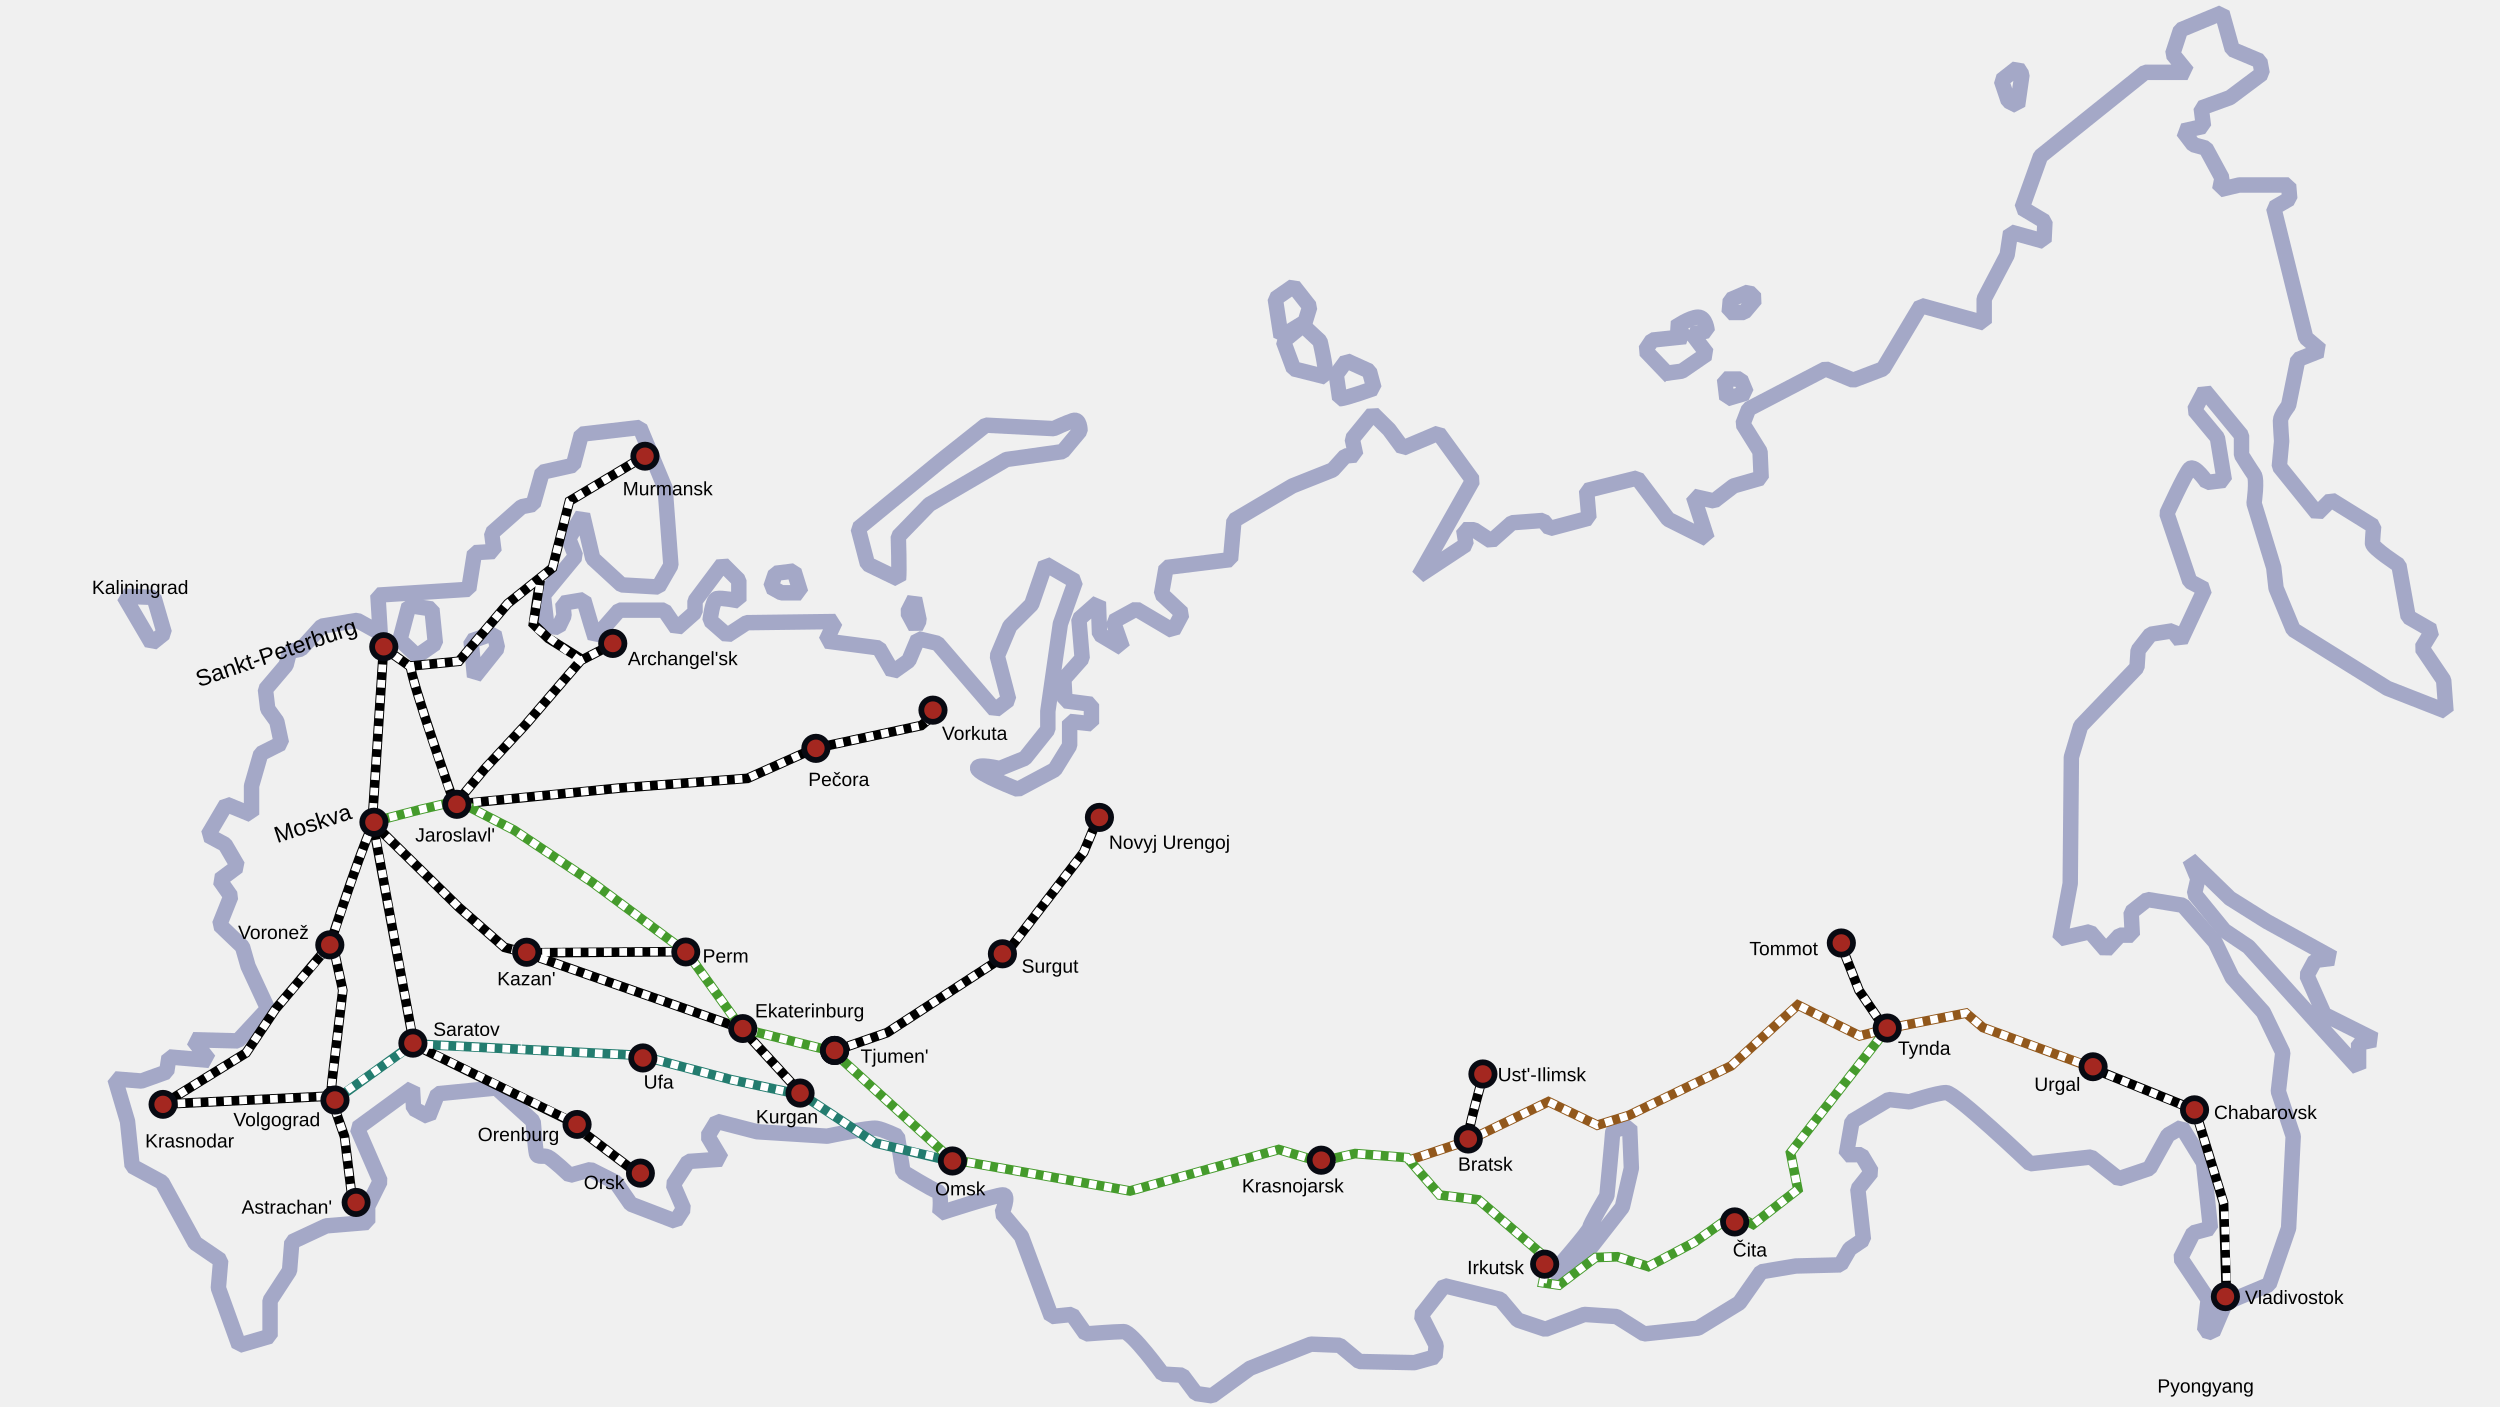
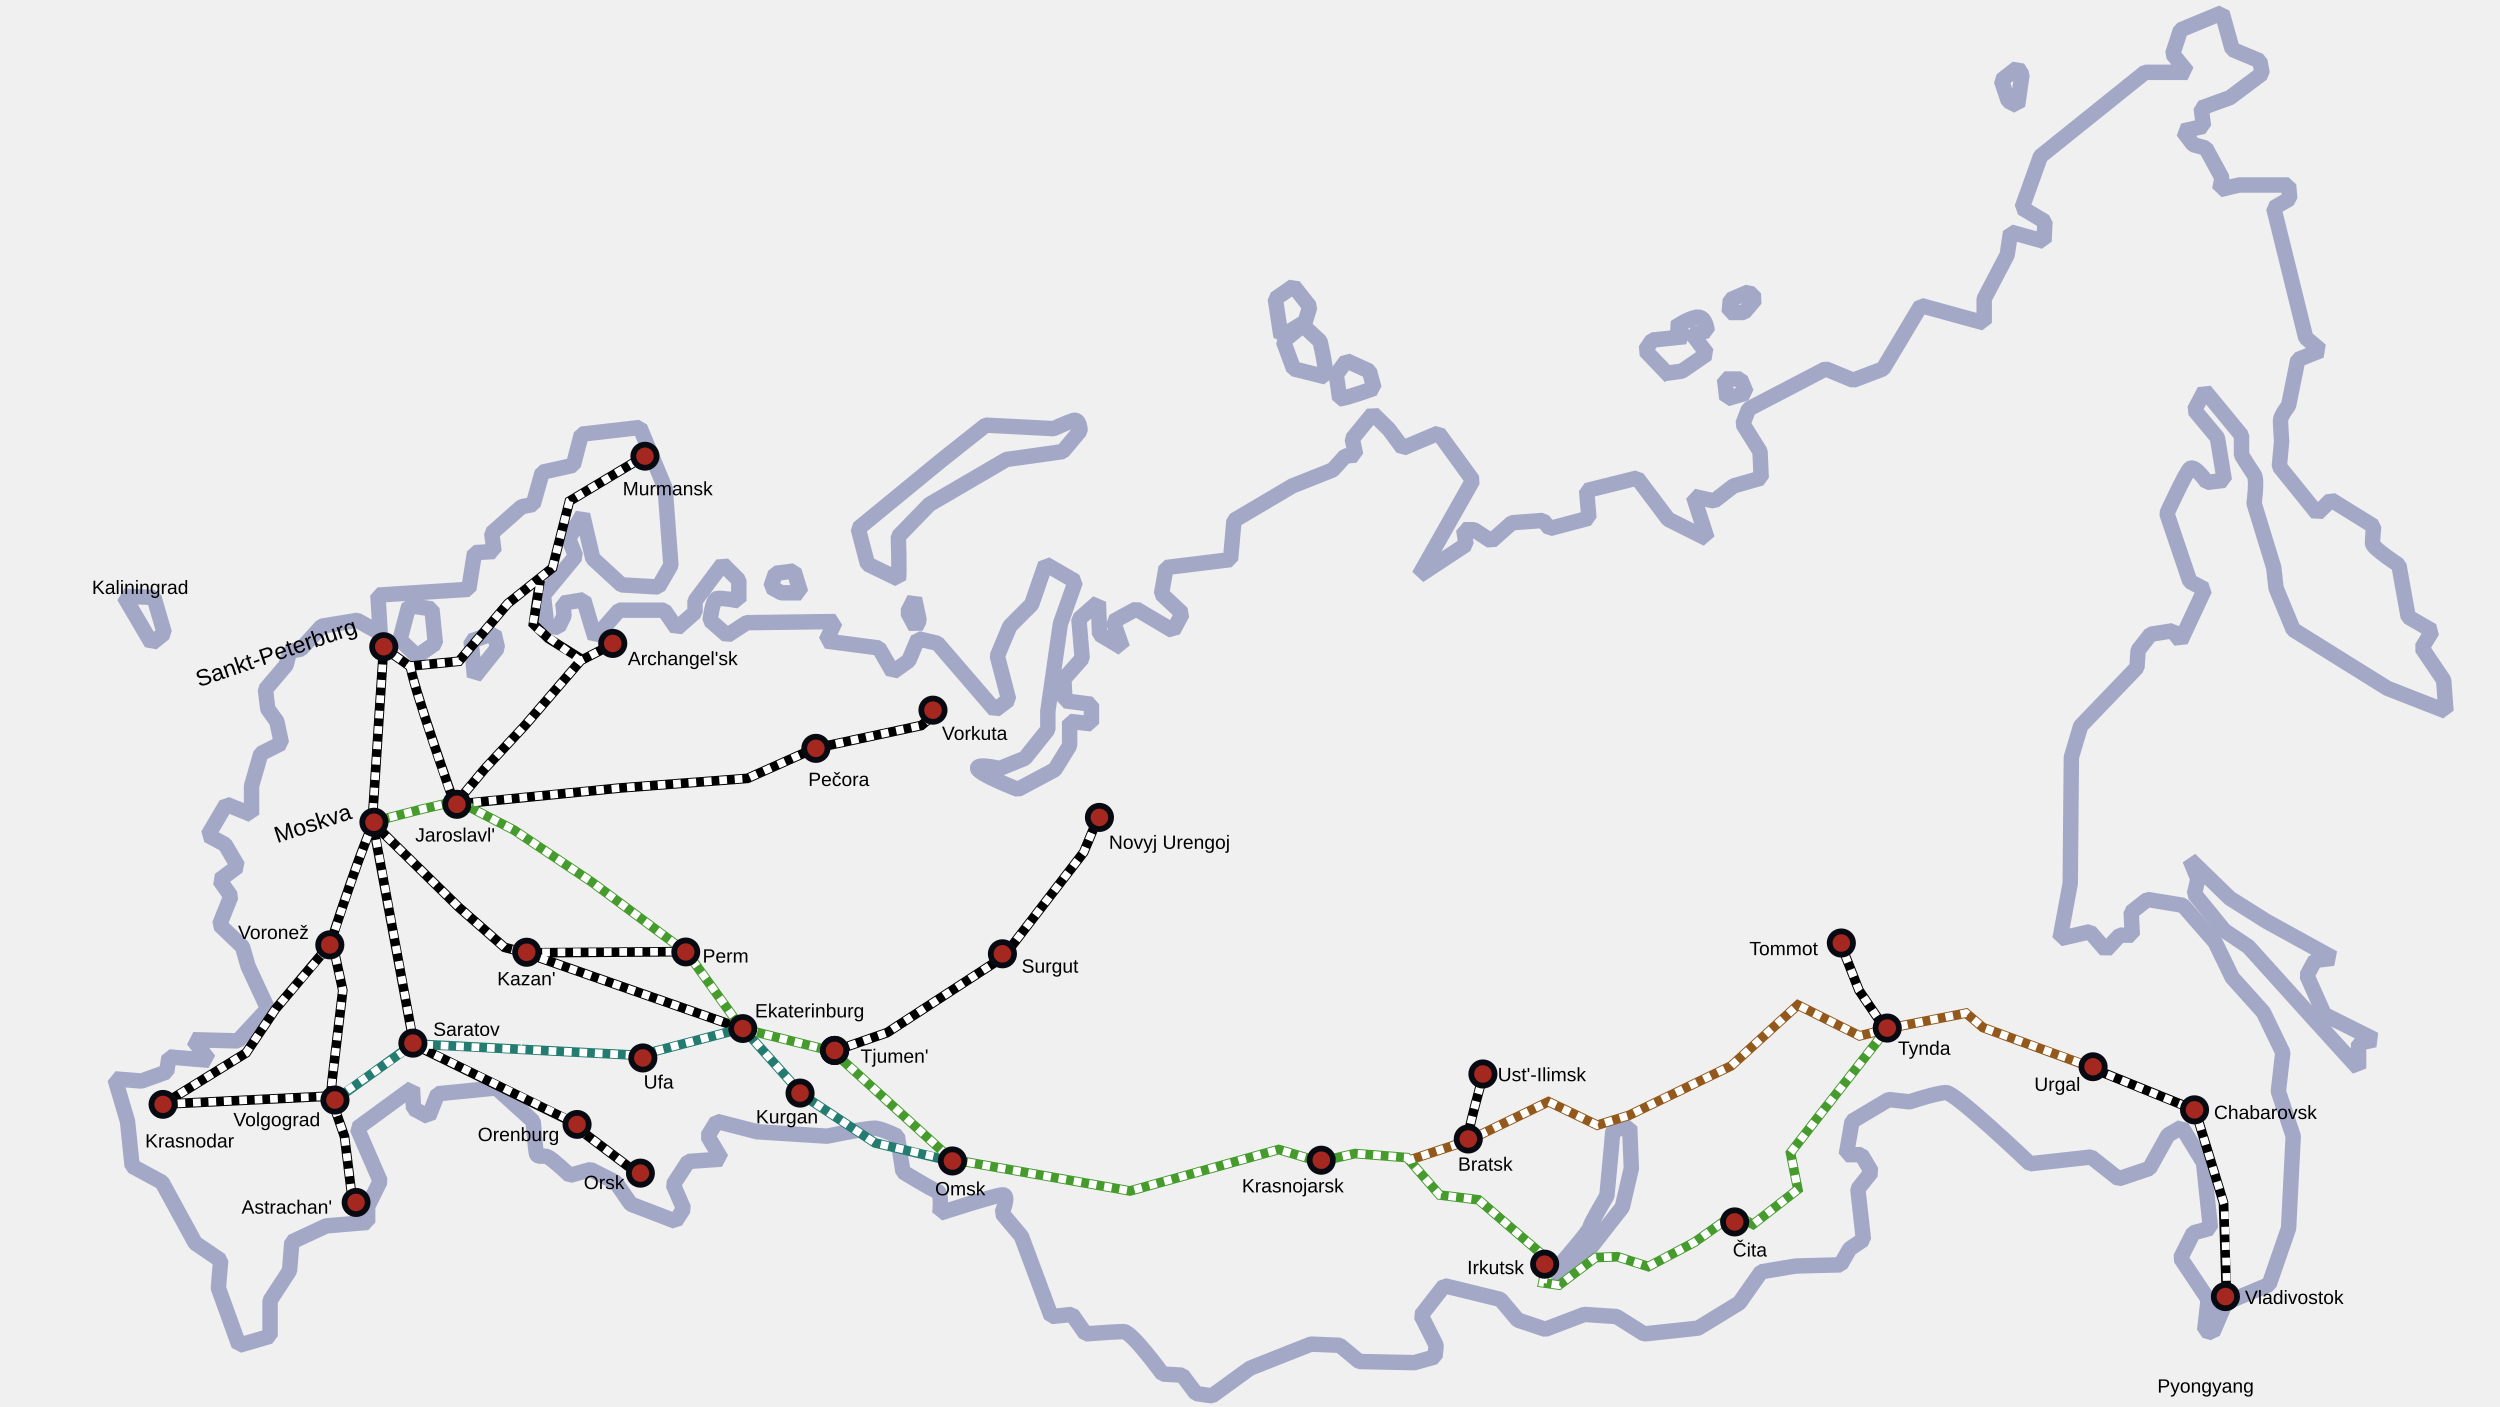
<svg xmlns="http://www.w3.org/2000/svg" version="1.2" viewBox="0 0 1296 729" width="1296" height="729">
  <style>tspan{white-space:pre}.a{fill:none;stroke:#a4a8c7;stroke-linejoin:bevel;stroke-width:8}.b{fill:none;stroke:#000;stroke-width:5}.c{fill:none;stroke:#237c6f;stroke-width:5}.d{fill:none;stroke:#92581c;stroke-width:5}.e{fill:none;stroke:#459b2c;stroke-width:5}.f{fill:none;stroke:#fff;stroke-width:4;stroke-dasharray:4,4}.g{fill:#a42720;stroke:#080a12;stroke-linecap:round;stroke-linejoin:round;stroke-width:3}.h{font-size: 10px;fill: #000000;font-family: "Arial"}.i{font-size: 12px;fill: #000000;font-family: "Arial"}</style>
  <path fill-rule="evenodd" class="a" d="m123.3 449.1l-6.6-11.3-8.9-4.8 9.5-16.1 13.1 5.4v-14.9l4.8-16.7 10.7-5.4-2.4-11.3-4.7-6.5-1.2-10.1 10.7-12.6 1.8-7.1 5.9-1.2 10.8-11.9 18.4-3 11.9 6.6-1.2-19.7 47.1-3 3-19 10.1-0.6-1.2-9.5 15.5-13.7 6-1.2 4.7-16.7 16.1-3.6 4.2-16.1 30.3-3.5 13.1 31.5 3 39.9-6.5 11.3-19.1-1.1-14.9-13.7-5.3-22.7-7.2 12.5 3.6 9-16.7 20.2 1.8 16.1 6 0.6 2.9-6-0.6-6.5 10.8-1.8 3.5 11.9 2.4 7.8 12.5-14.3h23.3l6.5 9.5 9.5-8.4v-5.9l14.3-19.1 8.4 8.4v10.7c0 0-9-1.8-11.4-1.2-2.3 0.6-3.5 11.3-3.5 11.3l8.9 7.8 10.1-6.6 45.9-0.6-4.8 10.1 27.4 3.6 7.2 12.5 8.3-5.9 4.8-11.4 10.1 2.4 29.8 34.6 7.1-5.4-5.9-22.6 6.5-15.5 11.3-11.3 7.2-20.9 15.5 9-7.8 22-6.5 45.3v9.5l-11.9 14.9-13.1 5.3c0 0-11.9-2.9-11.4 0 0.6 3 20.9 10.8 20.9 10.8l19.1-10.2 7.7-12.5v-12.5l11.3 1.2v-10.1l-13.7-1.8-0.6-11.3 9.5-10.7-1.7-20.3 10.1-8.9 0.6 16.7 11.9 7.1-4.8-13.7 11.9-6.5 19.1 11.3 4.8-9-10.8-10.1 2.4-13.7 33.4-4.1 1.8-20.3 30.3-17.9 20.9-8.3 6.5-7.2 5.4-0.5-1.8-8.4 10.7-13.1 8.4 8.3 7.1 9.6 18.5-7.8 17.8 24.5-27.9 49.4 24.4-16.1-1.2-7.7h5.3l9 5.9 10.7-9.5 16.1-1.2 3.5 4.2 20.3-5.4-1.2-14.3 26.2-6.5 16.1 21.4 20.2 10.1-7.1-22 10.7 2.4 10.1-7.8 14.3-4.1-0.6-13.7-8.9-14.3 3-7.8 39.9-20.8 14.3 5.9 15.5-5.9 19.6-32.8 32.8 9v-12.5l11.9-22.7 1.8-11.9 17.3 4.8 0.5-10.2-11.9-7.1 9.6-26.8 54.2-43.5h22l-7.7-9.5 4.1-12.5 21.5-8.9 5.3 19 14.3 6 1.2 6.5-16.7 12.5-14.9 5.4 1.2 9.5-10.7 2.4 5.4 7.1 6.5 1.8 8.4 15.5-1.2 6 10.1-2.4h25.6l0.6 7.1-8.3 4.8 16.6 67.3 7.8 6.6-11.9 4.7-4.8 23.8c0 0-4.2 5.4-4.2 7.8 0 2.4 0.6 10.7 0.6 10.7l-1.2 13.1 19.7 24.4 7.1-7.1 22.1 13.7c0 0-0.6 6.5-0.6 8.9 0 2.4 13.7 11.3 13.7 11.3l4.8 26.8 12.5 7.2-5.4 8.9 11.3 16.7 1.2 16.1-30.4-11.9-48.8-30.4-8.9-21.5-1.2-10.7-10.2-33.3c0 0 1.8-12.5 0-14.9-1.7-2.4-6.5-10.1-6.5-10.1v-10.2l-19.1-23.2-5.3 10.1 11.9 14.3 3.6 22.1-9 1.1c0 0-6.5-9.5-8.9-7.1-2.4 2.4-11.9 23.2-11.9 23.2l11.9 35.2 7.7 4.1-12.5 26.8-4.1-5.3-11.4 1.8-6.5 8.3-0.6 8.9-29.2 30.4-4.8 16.1-0.6 65.5-5.3 28.6 15.5-3.6 8.3 9.6 7.2-7.8h6.5l-0.6-11.9 8.4-6.6 18.4 3 16.7 19.1 8.9 18.4 16.1 17.9 10.1 20.9-2.3 20.2 7.7 23.2-2.4 47.7-10.1 29.2-22.6 9.5-6.6 15.5-4.2-1.2 1.8-16.1-14.3-21.4 6.6-13.1 8.9-2.4-3.6-34-11.3-18.4-7.1 4.1-9.6 17.3-16 5.4-14.3-11.3-31.6 3.5c0 0-38.7-36.9-43.5-36.9-4.7 0-19 4.8-19 4.8l-10.8-1.2-19 11.3-3 17.3h7.8l5.3 8.9-7.1 8.9 2.9 26.2-7.1 4.8-4.8 8.3-23.2 0.6-17.9 3-11.3 16.1-21.4 13.1-28 3-14.3-9-16.7-1.1-20.2 7.7-14.3-4.8-9-10.7-29.1-7.1-12 15.4 7.8 15.5-0.6 6-10.7 3-28.6-0.6-10.1-8.4-14.9-0.6-31.6 12.5-19.7 14.3-8.3-1.2-7.1-9.5-10.2-0.6c0 0-16-22-20.2-22-4.2 0-19.7 1.2-19.7 1.2l-7.1-10.1-10.7 1.1-15.5-41.6-10.1-12c0 0 4.1-9.5 0.5-9.5-3.5 0-32.7 9.5-32.7 9.5 0 0 1.2-10.7-1.2-11.3-2.4-0.6-17.9-10.1-17.9-10.1l-2.9-18.5c0 0-7.2-3.5-10.8-4.1-3.5-0.6-25.6 4.1-25.6 4.1l-36.3-2.3-20.9-5.4-4.7 7.7 7.1 11.9-17.2 1.2-7.8 12 5.4 12.5-4.2 6.5-23.2-8.9-7.8-11.3-13.1-6.6-10.7 3c0 0-8.9-8.4-11.3-9.5-2.4-1.2-5.4 0.6-6-1.8-0.6-2.4-1.7-16.7-1.7-16.7l-19.1-17.3-30.4 3-4.7 11.9-7.8-4.2-0.6-10.7-28.6 20.9 11.9 27.4-6.5 13.1v8.3l-21.5 1.8-17.8 8.3-1.2 14.9-10.1 15.5v18.5l-16.1 4.7-10.7-29.7 1.2-14.3-13.2-9-17.2-31.5-15.5-8.4-2.4-23.2-6.5-22 13.7 1.1 13.1-4.7 1.2-7.8 20.8 1.8-8.3-10.7 23.2 0.6 15.5-16.7-10.2-22-2.9-10.1-11.9-11.4 5.9-14.8-5.9-8.4z" />
  <path fill-rule="evenodd" class="a" d="m207.3 331.7l4.7-17.8 11.9 1.8 1.8 17.8-9.5 6.6z" />
  <path fill-rule="evenodd" class="a" d="m246 350.8l11.9-14.9-1.8-7.7-11.9 4.1z" />
  <path fill-rule="evenodd" class="a" d="m78.6 333.5l6.6-5.3-5.4-18.5-15.5-0.6z" />
  <path fill-rule="evenodd" class="a" d="m405 307.3h10.1l-3.5-11.3-9.6 1.2-2.4 7.1z" />
  <path fill-rule="evenodd" class="a" d="m474.7 325.2l1.8-3.6-2.4-11.3-3.6 7.1z" />
  <path fill-rule="evenodd" class="a" d="m465.8 300.2c0.5-3.6-0.1-22.1-0.1-22.1l16.1-16.6 39.9-23.3 29.2-4.1 9-10.8c0 0 0-6.5-3.6-5.3-3.6 1.2-10.1 4.2-10.1 4.2l-35.2-1.8-23.2 18.4-42.9 35.2 4.8 18.4z" />
  <path fill-rule="evenodd" class="a" d="m806.1 658.7c0 0 18.1-20.7 18.1-22.4 0-1.6 8.8-16.4 8.8-16.4 0 0 3-31.1 3-32.8 0-1.7 8.8-3 8.8-3l0.9 21.5-4.7 20.2-16.8 21.5-15.2 15.6z" />
  <path fill-rule="evenodd" class="a" d="m694.5 206.7c2.9 0 17.8-5.4 17.8-5.4l-2.4-8.9-11.9-5.4-5.3 7.2z" />
  <path fill-rule="evenodd" class="a" d="m687.3 195.4c0-6-3-18.5-3-18.5l-8.9-8.3-10.1 8.3 5.3 14.3z" />
  <path fill-rule="evenodd" class="a" d="m661.1 154.9l9.5-6.6 8.4 10.7-2.4 7.8-12.5 7.7z" />
  <path class="a" d="m863 193.6l8.9-1.2 13.1-9-7.7-10.1 7.7-1.8c0 0-0.6-7.1-4.7-7.1-4.2 0-11.9 5.3-11.9 5.3l5.3 4.8-17.2 1.8-3.6 5.4 13.1 13.7" />
  <path fill-rule="evenodd" class="a" d="m895.2 206.7l10.1-3-3-7.2h-8.3z" />
  <path fill-rule="evenodd" class="a" d="m896.4 162c2.9 0 7.7 0 7.7 0l6-7.1-3.6-3.6-9.5 4.1z" />
  <path fill-rule="evenodd" class="a" d="m1222.7 553.9v-13.1l8.4-1.8-26.2-13.1-9-20.2 4.2-7.8 9.5-1.2-34.5-19-19.1-12-20.8-20.2 4.2 10.1-1.8 7.8 15.5 19 12.5 8.4 33.3 36.9z" />
  <path fill-rule="evenodd" class="a" d="m1045.9 54.8l2.3-16.1-2.3-3.6-8.4 6.6 3.6 10.7z" />
-   <path class="b" d="m272.5 494l112 39.2 31.6 34.5" />
+   <path class="b" d="M 272.5 494 L 384.5 533.2" />
  <path class="b" d="M 977.4 533.6 L 963.7 513.4 L 954.1 489" />
  <path class="b" d="M 1154.177 671.596 L 1152.672 623.48 L 1137.965 575.448 L 1083.6 553.4" />
  <path class="b" d="M 761.063 591.16 C 759.763 589.46 769 557.2 769 557.2" />
  <path class="b" d="M 236.341 416.93 L 321.3 408.5 L 387.5 403.5 L 422.4 387.9 L 477.6 376.1 L 482.6 371.9 L 483.1 371.9" />
  <path class="b" d="M 569 424.5 L 561.8 441.8 L 520.1 496.1 L 459.9 535.3 L 433.4 544.5" />
  <path class="c" d="m416.1 567.7l37.5 24.8 42.5 10.2" />
  <path class="b" d="M 172.2 488.1 L 177.7 513.4 L 172.2 559.7 L 171.4 568.5 L 178.6 589.2 L 182.8 623.3" />
  <path class="b" d="M 194.624 425.972 C 191.624 425.972 171.126 489.482 171.126 489.482 L 142.8 523.1 L 127.6 545.8 L 84.871 572.224" />
  <path class="b" d="m194.6 427.9l43.3 42.5 23.6 20.7 11 2.9h1.7" />
  <path class="b" d="M 212.7 344.5 C 212.7 352.1 235.739 416.931 235.739 416.931" />
  <path class="b" d="m236.3 416.5l15.1-18.1 20.7-22.3 29-33.7 17.3-8.9" />
  <path class="b" d="m197.9 335.2c2.6 1.7 14.4 10.1 14.4 10.1l25.6-2.5 25.3-29.9 23.2-18.5 8.8-34.6 35-21" />
  <path class="b" d="M 198.8 336.5 L 192.9 427" />
  <path class="b" d="M 272.882 493.948 L 355.698 493.313" />
  <path class="b" d="M 84.079 572.404 L 173.5 568.1" />
  <path class="b" d="M 300.7 585.8 L 331.9 609.4" />
-   <path class="c" d="M 173.777 570.222 L 214.122 541.169 L 331.4 547.1 L 379 559.7 L 416.1 567.7" />
+   <path class="c" d="M 173.777 570.222 L 214.122 541.169 L 331.4 547.1 L 385.123 533.02 L 416.1 567.7" />
  <path class="b" d="M 193.351 427.081 L 214.565 541.51 L 299.632 583.148" />
  <path class="b" d="m301.1 341.5l-16.9-10.6-7.7-7.4 1.7-11.7 1.8-11" />
  <path class="d" d="M 729.4 601.8 L 761 591.3 L 802.7 571.1 L 828 583.3 L 844.4 578.2 L 897.5 552.5 L 932 521 L 964 537 L 983 532.3 L 1019.2 525.2 L 1028 532.7 L 1084.345 553.367" />
  <path class="e" d="M 194.1 425.8 L 218.6 419.5 L 237.1 415.2 L 266.6 430.4 L 307 457.4 L 356.3 494 L 384.5 533.2 L 431.7 545 L 493.2 601 L 585.8 617.4 L 662.9 595.9 L 683.9 602.2 L 702.5 598 L 729.4 600.1 L 746.3 619.5 L 766.5 622 L 802.3 652.8 L 799.8 665 L 808.2 666.2 L 827.1 651.9 L 838.5 651.5 L 854.5 656.6 L 878.5 643.9 L 898.7 629.6 L 908.8 634.7 L 932 616.6 L 928.2 597.6 L 942.5 579.1 L 978.3 533.267" />
-   <path class="f" d="m272.5 494l112 39.2 31.6 34.5" />
+   <path class="f" d="M 272.5 494 L 384.5 533.2" />
  <path class="f" d="M 237.441 416.746 L 321.3 408.5 L 387.5 403.5 L 422.4 387.9 L 477.6 376.1 L 482.6 371.9 L 483.1 371.9" />
  <path class="f" d="M 172.2 488.1 L 177.7 513.4 L 172.2 559.7 L 171.4 568.5 L 178.6 589.2 L 182.8 623.3" />
  <path class="f" d="M 194.624 425.972 C 191.624 425.972 171.125 489.849 171.125 489.849 L 142.8 523.1 L 127.6 545.8 L 84.87 572.224" />
  <path class="f" d="M 212.7 344.5 C 212.7 352.1 235.739 417.298 235.739 417.298" />
  <path class="f" d="m236.3 416.5l15.1-18.1 20.7-22.3 29-33.7 17.3-8.9" />
  <path class="f" d="m197.9 335.2c2.6 1.7 14.4 10.1 14.4 10.1l25.6-2.5 25.3-29.9 23.2-18.5 8.8-34.6 35-21" />
  <path class="f" d="M 198.8 336.5 L 192.9 427" />
  <path class="f" d="M 193.535 427.448 L 214.61 541.465 L 299.265 582.597" />
  <path class="f" d="M 84.079 572.404 L 173.5 568.1" />
  <path class="f" d="M 300.7 585.8 L 331.9 609.4" />
-   <path class="f" d="M 173.41 569.855 L 214.709 541.278 L 331.4 547.1 L 379 559.7 L 416.1 567.7" />
+   <path class="f" d="M 173.41 569.855 L 214.709 541.278 L 331.4 547.1 L 385.123 533.02 L 416.1 567.7" />
  <path class="f" d="m194.6 427.9l43.3 42.5 23.6 20.7 11 2.9h1.7" />
  <path class="f" d="M 761.246 590.426 C 759.946 588.726 769 557.2 769 557.2" />
  <path class="f" d="M 569 424.5 L 561.8 441.8 L 520.1 496.1 L 459.9 535.3 L 433.4 544.5" />
  <path class="f" d="m300.8 342.6l-24.7-18.4 2.9-15.2 1-8.2" />
  <path class="f" d="M 977.4 533.6 L 963.7 513.4 L 954.1 489" />
  <path class="f" d="M 1154.543 671.964 L 1153.219 625.146 L 1137.946 575.507 L 1083.6 553.4" />
  <path class="f" d="M 729.4 601.8 L 761 591.3 L 802.7 571.1 L 828 583.3 L 844.4 578.2 L 897.5 552.5 L 932 521 L 964 537 L 983 532.3 L 1019.2 525.2 L 1028 532.7 L 1084.161 553.183" />
  <path class="f" d="M 194.1 425.8 L 218.6 419.5 L 237.1 415.2 L 266.6 430.4 L 307 457.4 L 356.3 494 L 384.5 533.2 L 431.7 545 L 493.2 601 L 585.8 617.4 L 662.9 595.9 L 683.9 602.2 L 702.5 598 L 729.4 600.1 L 746.3 619.5 L 766.5 622 L 802.3 652.8 L 799.8 665 L 808.2 666.2 L 827.1 651.9 L 838.5 651.5 L 854.5 656.6 L 878.5 643.9 L 898.7 629.6 L 908.8 634.7 L 932 616.6 L 928.2 597.6 L 942.5 579.1 L 978.3 533.267" />
  <path class="f" d="m416.1 567.7l37.5 24.8 40.4 9.3" />
  <path class="f" d="M 270.4 541.6 L 270 541.6" />
  <path class="g" d="M 171.025 495.864 C 167.625 495.864 164.925 493.164 164.925 489.864 C 164.925 486.464 167.625 483.764 171.025 483.764 C 174.325 483.764 177.025 486.464 177.025 489.864 C 177.025 493.164 174.325 495.864 171.025 495.864 Z" />
  <path class="g" d="m193.9 432.3c-3.4 0-6.1-2.7-6.1-6.1 0-3.3 2.7-6 6.1-6 3.3 0 6 2.7 6 6 0 3.4-2.7 6.1-6 6.1z" />
  <path class="f" d="M 273.066 493.763 L 356.433 493.312" />
  <path class="g" d="m236.8 423c-3.3 0-6-2.7-6-6 0-3.4 2.7-6.1 6-6.1 3.4 0 6.1 2.7 6.1 6.1 0 3.3-2.7 6-6.1 6z" />
  <path class="g" d="m317.7 339.6c-3.4 0-6.1-2.7-6.1-6 0-3.4 2.7-6.1 6.1-6.1 3.3 0 6 2.7 6 6.1 0 3.3-2.7 6-6 6z" />
  <path class="g" d="m273 499.7c-3.3 0-6-2.7-6-6.1 0-3.3 2.7-6 6-6 3.4 0 6.1 2.7 6.1 6 0 3.4-2.7 6.1-6.1 6.1z" />
  <path class="g" d="m214.1 546.8c-3.4 0-6.1-2.7-6.1-6 0-3.4 2.7-6.1 6.1-6.1 3.3 0 6 2.7 6 6.1 0 3.3-2.7 6-6 6z" />
  <path class="g" d="m173.6 576.3c-3.3 0-6-2.7-6-6 0-3.4 2.7-6.1 6-6.1 3.4 0 6.1 2.7 6.1 6.1 0 3.3-2.7 6-6.1 6z" />
  <path class="g" d="m184.6 629.4c-3.3 0-6-2.7-6-6.1 0-3.3 2.7-6 6-6 3.3 0 6 2.7 6 6 0 3.4-2.7 6.1-6 6.1z" />
  <path class="g" d="m198.9 341.3c-3.3 0-6-2.7-6-6 0-3.4 2.7-6.1 6-6.1 3.4 0 6.1 2.7 6.1 6.1 0 3.3-2.7 6-6.1 6z" />
  <path class="g" d="m334.4 242.5c-3.4 0-6.1-2.7-6.1-6 0-3.3 2.7-6 6.1-6 3.3 0 6 2.7 6 6 0 3.3-2.7 6-6 6z" />
  <path class="g" d="m385.1 539.2c-3.4 0-6.1-2.7-6.1-6 0-3.3 2.7-6 6.1-6 3.3 0 6 2.7 6 6 0 3.3-2.7 6-6 6z" />
  <path class="g" d="m299.2 588.9c-3.4 0-6.1-2.7-6.1-6 0-3.3 2.7-6 6.1-6 3.3 0 6 2.7 6 6 0 3.3-2.7 6-6 6z" />
  <path class="g" d="m332 614.2c-3.3 0-6-2.7-6-6 0-3.4 2.7-6.1 6-6.1 3.3 0 6 2.7 6 6.1 0 3.3-2.7 6-6 6z" />
  <path class="g" d="m432.7 550.6c-3.4 0-6.1-2.7-6.1-6 0-3.4 2.7-6.1 6.1-6.1 3.3 0 6 2.7 6 6.1 0 3.3-2.7 6-6 6z" />
  <path class="g" d="m432.7 550.6c-3.4 0-6.1-2.7-6.1-6 0-3.4 2.7-6.1 6.1-6.1 3.3 0 6 2.7 6 6.1 0 3.3-2.7 6-6 6z" />
  <path class="g" d="m423 394c-3.4 0-6.1-2.7-6.1-6.1 0-3.3 2.7-6 6.1-6 3.3 0 6 2.7 6 6 0 3.4-2.7 6.1-6 6.1z" />
  <path class="g" d="m483.6 374.2c-3.3 0-6-2.7-6-6.1 0-3.3 2.7-6 6-6 3.4 0 6.1 2.7 6.1 6 0 3.4-2.7 6.1-6.1 6.1z" />
  <path class="g" d="m569.9 429.8c-3.3 0-6-2.7-6-6.1 0-3.3 2.7-6 6-6 3.4 0 6.1 2.7 6.1 6 0 3.4-2.7 6.1-6.1 6.1z" />
  <path class="g" d="m493.7 607.9c-3.3 0-6-2.7-6-6 0-3.4 2.7-6.1 6-6.1 3.4 0 6.1 2.7 6.1 6.1 0 3.3-2.7 6-6.1 6z" />
  <path class="g" d="m684.9 607.5c-3.3 0-6-2.7-6-6.1 0-3.3 2.7-6 6-6 3.4 0 6.1 2.7 6.1 6 0 3.4-2.7 6.1-6.1 6.1z" />
  <path class="g" d="m768.7 562.8c-3.3 0-6-2.7-6-6 0-3.4 2.7-6.1 6-6.1 3.4 0 6.1 2.7 6.1 6.1 0 3.3-2.7 6-6.1 6z" />
  <path class="g" d="m761.1 596.5c-3.3 0-6-2.7-6-6 0-3.4 2.7-6.1 6-6.1 3.4 0 6.1 2.7 6.1 6.1 0 3.3-2.7 6-6.1 6z" />
  <path class="g" d="m800.7 661.4c-3.3 0-6-2.7-6-6.1 0-3.3 2.7-6 6-6 3.4 0 6.1 2.7 6.1 6 0 3.4-2.7 6.1-6.1 6.1z" />
  <path class="g" d="m899.3 639.5c-3.4 0-6.1-2.7-6.1-6.1 0-3.3 2.7-6 6.1-6 3.3 0 6 2.7 6 6 0 3.4-2.7 6.1-6 6.1z" />
  <path class="g" d="m954.5 494.9c-3.3 0-6-2.7-6-6.1 0-3.3 2.7-6 6-6 3.4 0 6.1 2.7 6.1 6 0 3.4-2.7 6.1-6.1 6.1z" />
  <path class="g" d="m1085 559c-3.3 0-6-2.7-6-6 0-3.3 2.7-6 6-6 3.3 0 6.1 2.7 6.1 6 0 3.3-2.8 6-6.1 6z" />
  <path class="g" d="m1137.6 581.4c-3.3 0-6-2.7-6-6.1 0-3.3 2.7-6 6-6 3.4 0 6.1 2.7 6.1 6 0 3.4-2.7 6.1-6.1 6.1z" />
  <path class="g" d="m1153.7 678.2c-3.4 0-6.1-2.7-6.1-6 0-3.4 2.7-6.1 6.1-6.1 3.3 0 6 2.7 6 6.1 0 3.3-2.7 6-6 6z" />
  <path class="g" d="m519.7 500.5c-3.4 0-6.1-2.7-6.1-6 0-3.4 2.7-6.1 6.1-6.1 3.3 0 6 2.7 6 6.1 0 3.3-2.7 6-6 6z" />
  <path class="g" d="m978.4 539c-3.4 0-6.1-2.7-6.1-6.1 0-3.3 2.7-6 6.1-6 3.3 0 6 2.7 6 6 0 3.4-2.7 6.1-6 6.1z" />
  <path class="g" d="m333.3 554.5c-3.4 0-6.1-2.7-6.1-6 0-3.4 2.7-6.1 6.1-6.1 3.3 0 6 2.7 6 6.1 0 3.3-2.7 6-6 6z" />
  <path class="g" d="m355.5 499.5c-3.3 0-6-2.7-6-6 0-3.3 2.7-6 6-6 3.3 0 6 2.7 6 6 0 3.3-2.7 6-6 6z" />
  <path class="g" d="m84.5 578.5c-3.3 0-6-2.7-6-6 0-3.3 2.7-6 6-6 3.3 0 6 2.7 6 6 0 3.3-2.7 6-6 6z" />
  <path class="g" d="m414.8 572.7c-3.4 0-6.1-2.7-6.1-6 0-3.3 2.7-6.1 6.1-6.1 3.3 0 6 2.8 6 6.1 0 3.3-2.7 6-6 6z" />
  <text style="transform: matrix(1, 0, 0, 1, 47.647, 307.919); white-space: pre;">
    <tspan x="0" y="0" class="h">Kaliningrad
</tspan>
  </text>
  <text style="white-space: pre; transform-box: fill-box; transform-origin: 50% 50%;" transform="matrix(0.946689, -0.322148, 0.32215, 0.94669, 103.1281, 356.2488)">
    <tspan x="0" y="0" class="i" style="font-size: 12px; word-spacing: 0px;">Sankt-Peterburg
</tspan>
  </text>
  <text style="white-space: pre; transform-box: fill-box; transform-origin: 50% 50%;" transform="matrix(0.950434, -0.310926, 0.310928, 0.950435, 143.7241, 437.1006)">
    <tspan x="0" y="0" class="i" style="font-size: 12px; word-spacing: 0px;">Moskva
</tspan>
  </text>
  <text style="white-space: pre;" x="123.404" y="486.785">
    <tspan x="123.404" y="486.785" class="h" style="font-size: 10px; word-spacing: 0px;">Voronež
</tspan>
  </text>
  <text style="white-space: pre;" x="120.965" y="583.816">
    <tspan x="120.965" y="583.816" class="h" style="font-size: 10px; word-spacing: 0px;">Volgograd
</tspan>
  </text>
  <text style="white-space: pre;" x="125.218" y="629.166">
    <tspan x="125.218" y="629.166" class="h" style="font-size: 10px; word-spacing: 0px;">Astrachan'
</tspan>
  </text>
  <text style="white-space: pre;" x="224.579" y="536.998">
    <tspan x="224.579" y="536.998" class="h" style="font-size: 10px; word-spacing: 0px;">Saratov
</tspan>
  </text>
  <text style="white-space: pre;" x="247.65" y="591.538">
    <tspan x="247.65" y="591.538" class="h" style="font-size: 10px; word-spacing: 0px;">Orenburg
</tspan>
  </text>
  <text style="white-space: pre;" x="215.242" y="436.252">
    <tspan x="215.242" y="436.252" class="h" style="font-size: 10px; word-spacing: 0px;">Jaroslavl'
</tspan>
  </text>
  <text style="transform: matrix(1, 0, 0, 1, 325.478, 344.794); white-space: pre;">
    <tspan x="0" y="0" class="h">Archangel'sk
</tspan>
  </text>
  <text style="white-space: pre;" x="322.791" y="256.746">
    <tspan x="322.791" y="256.746" class="h" style="font-size: 10px; word-spacing: 0px;">Murmansk
</tspan>
  </text>
  <text style="white-space: pre;" x="257.735" y="510.766">
    <tspan x="257.735" y="510.766" class="h" style="font-size: 10px; word-spacing: 0px;">Kazan'
</tspan>
  </text>
  <text style="white-space: pre;" x="302.621" y="616.421">
    <tspan x="302.621" y="616.421" class="h" style="font-size: 10px; word-spacing: 0px;">Orsk
</tspan>
  </text>
  <text style="white-space: pre;" x="391.365" y="527.421">
    <tspan x="391.365" y="527.421" class="h" style="font-size: 10px; word-spacing: 0px;">Ekaterinburg
</tspan>
  </text>
  <text style="transform: matrix(1, 0, 0, 1, 446.096, 550.919); white-space: pre;">
    <tspan x="0" y="0" class="h">Tjumen'
</tspan>
  </text>
  <text style="white-space: pre;" x="529.601" y="504.24">
    <tspan x="529.601" y="504.24" class="h" style="font-size: 10px; word-spacing: 0px;">Surgut
</tspan>
  </text>
  <text style="white-space: pre;" x="574.854" y="440.062">
    <tspan x="574.854" y="440.062" class="h" style="font-size: 10px; word-spacing: 0px;">Novyj Urengoj
</tspan>
  </text>
  <text style="white-space: pre;" x="488.296" y="383.571">
    <tspan x="488.296" y="383.571" class="h" style="font-size: 10px; word-spacing: 0px;">Vorkuta
</tspan>
  </text>
  <text style="white-space: pre;" x="418.981" y="407.468">
    <tspan x="418.981" y="407.468" class="h" style="font-size: 10px; word-spacing: 0px;">Pečora
</tspan>
  </text>
  <text style="white-space: pre;" x="484.736" y="619.669">
    <tspan x="484.736" y="619.669" class="h" style="font-size: 10px; word-spacing: 0px;">Omsk
</tspan>
  </text>
  <text style="transform: matrix(1, 0, 0, 1, 755.802, 606.904); white-space: pre;">
    <tspan x="0" y="0" class="h">Bratsk
</tspan>
  </text>
  <text style="white-space: pre;" x="776.406" y="560.496">
    <tspan x="776.406" y="560.496" class="h" style="font-size: 10px; word-spacing: 0px;">Ust'-Ilimsk
</tspan>
  </text>
  <text style="transform: matrix(1, 0, 0, 1, 760.566, 660.507); white-space: pre;">
    <tspan x="0" y="0" class="h">Irkutsk
</tspan>
  </text>
  <text style="white-space: pre;" x="898.238" y="651.386">
    <tspan x="898.238" y="651.386" class="h" style="font-size: 10px; word-spacing: 0px;">Čita
</tspan>
  </text>
  <text style="white-space: pre;" x="983.898" y="546.81">
    <tspan x="983.898" y="546.81" class="h" style="font-size: 10px; word-spacing: 0px;">Tynda
</tspan>
  </text>
  <text style="white-space: pre;" x="643.805" y="618.131">
    <tspan x="643.805" y="618.131" class="h" style="font-size: 10px; word-spacing: 0px;">Krasnojarsk
</tspan>
  </text>
  <text style="transform: matrix(1, 0, 0, 1, 1163.78, 675.993); white-space: pre;">
    <tspan x="0" y="0" class="h">Vladivostok
</tspan>
  </text>
  <text style="transform: matrix(1, 0, 0, 1, 1147.7, 580.103); white-space: pre;">
    <tspan x="0" y="0" class="h">Chabarovsk
</tspan>
  </text>
  <text style="transform: matrix(1, 0, 0, 1, 1263.67, 546.147); white-space: pre;">
    <tspan x="0" y="0" class="h"> 
</tspan>
  </text>
  <text style="transform: matrix(1, 0, 0, 1, 1166.7, 528.875); white-space: pre;">
    <tspan x="0" y="0" class="h"> 
</tspan>
  </text>
  <text style="white-space: pre;" x="1054.574" y="565.517">
    <tspan x="1054.574" y="565.517" class="h" style="font-size: 10px; word-spacing: 0px;">Urgal
</tspan>
  </text>
  <text style="white-space: pre;" x="906.862" y="495.16">
    <tspan x="906.862" y="495.16" class="h" style="font-size: 10px; word-spacing: 0px;">Tommot
</tspan>
  </text>
  <text style="white-space: pre;" x="333.668" y="564.308">
    <tspan x="333.668" y="564.308" class="h" style="font-size: 10px; word-spacing: 0px;">Ufa
</tspan>
  </text>
  <text style="white-space: pre;" x="364.202" y="498.99">
    <tspan x="364.202" y="498.99" class="h" style="font-size: 10px; word-spacing: 0px;">Perm
</tspan>
  </text>
  <text style="white-space: pre;" x="75.22" y="594.853">
    <tspan x="75.22" y="594.853" class="h" style="font-size: 10px; word-spacing: 0px;">Krasnodar
</tspan>
  </text>
  <text style="transform: matrix(1, 0, 0, 1, 391.859, 582.327); white-space: pre;">
    <tspan x="0" y="0" class="h">Kurgan
</tspan>
  </text>
  <text style="transform: matrix(1, 0, 0, 1, 1118.36, 721.938); white-space: pre;">
    <tspan x="0" y="0" class="h">Pyongyang
</tspan>
  </text>
</svg>
